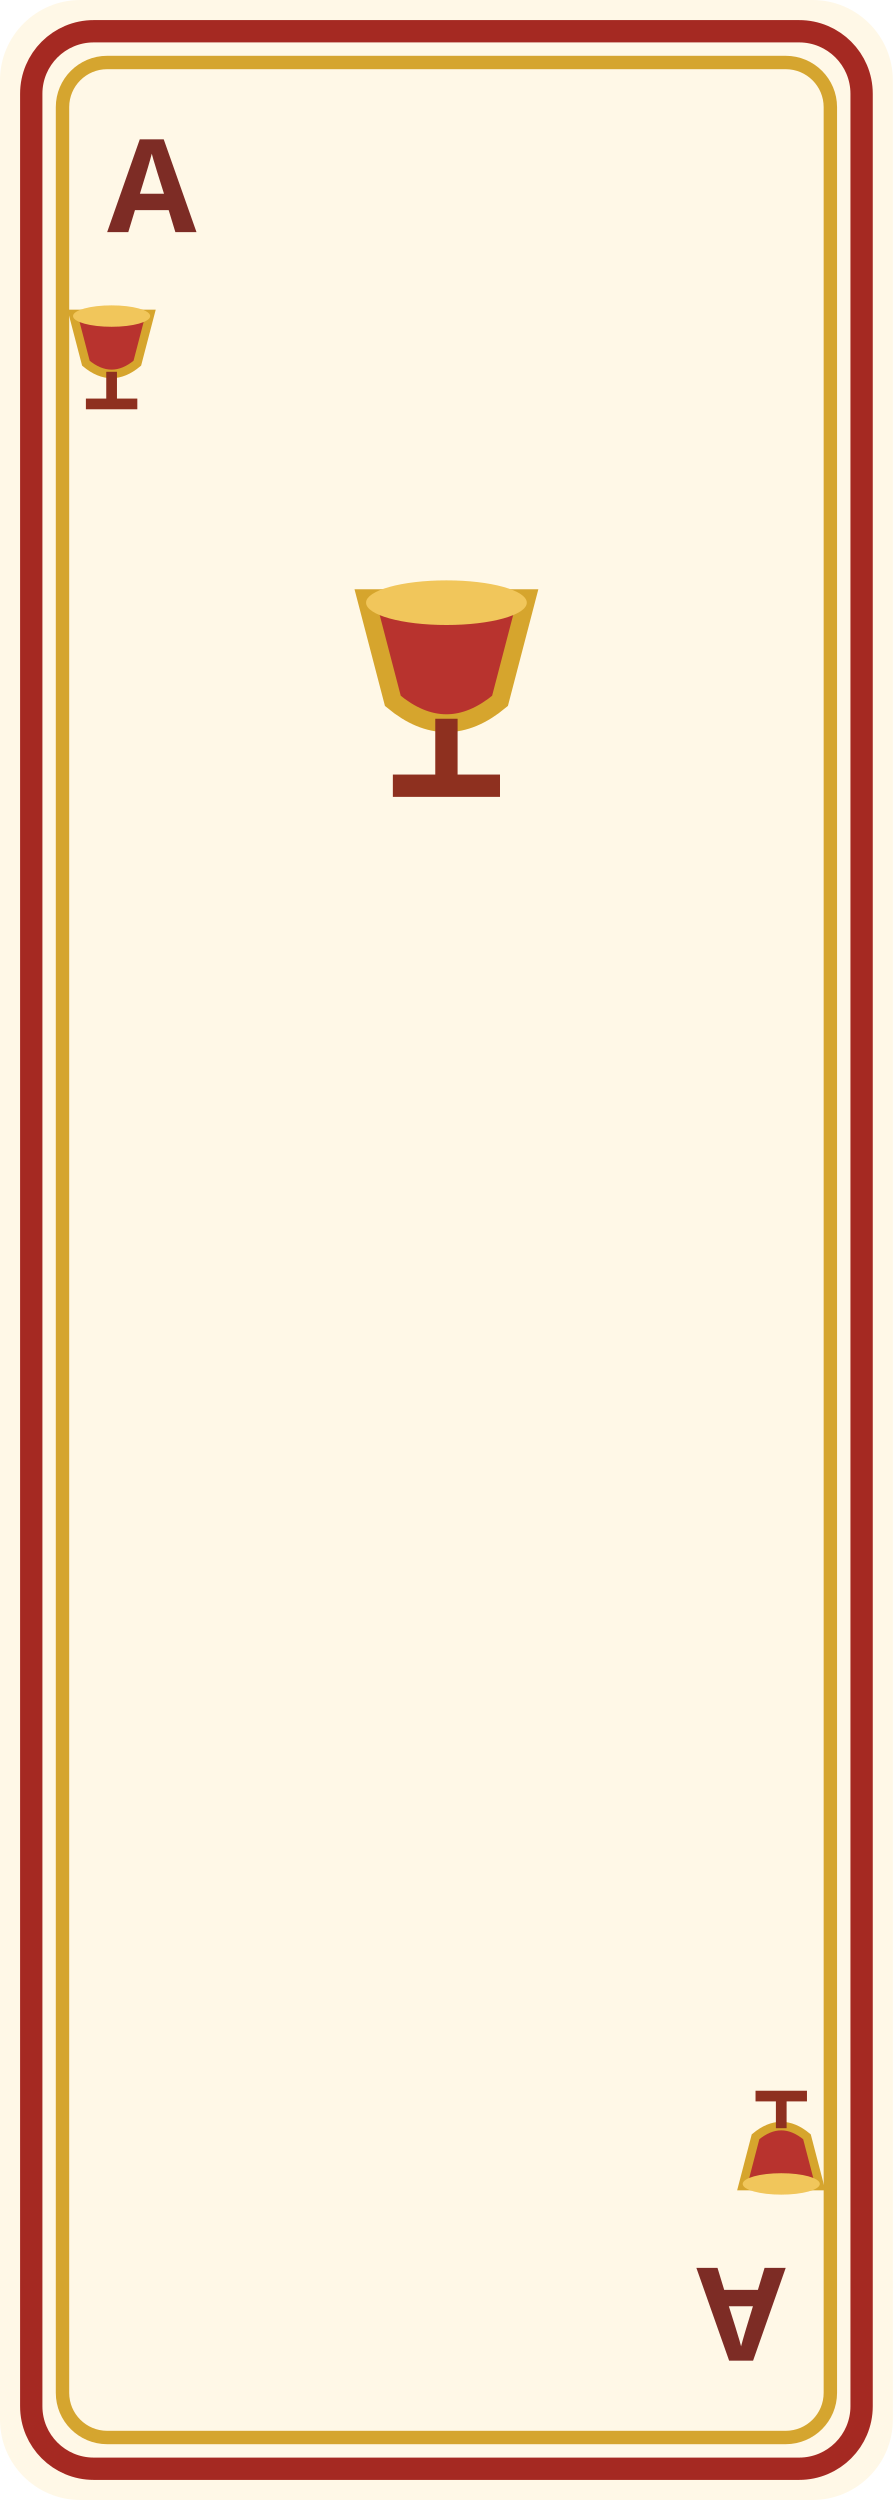
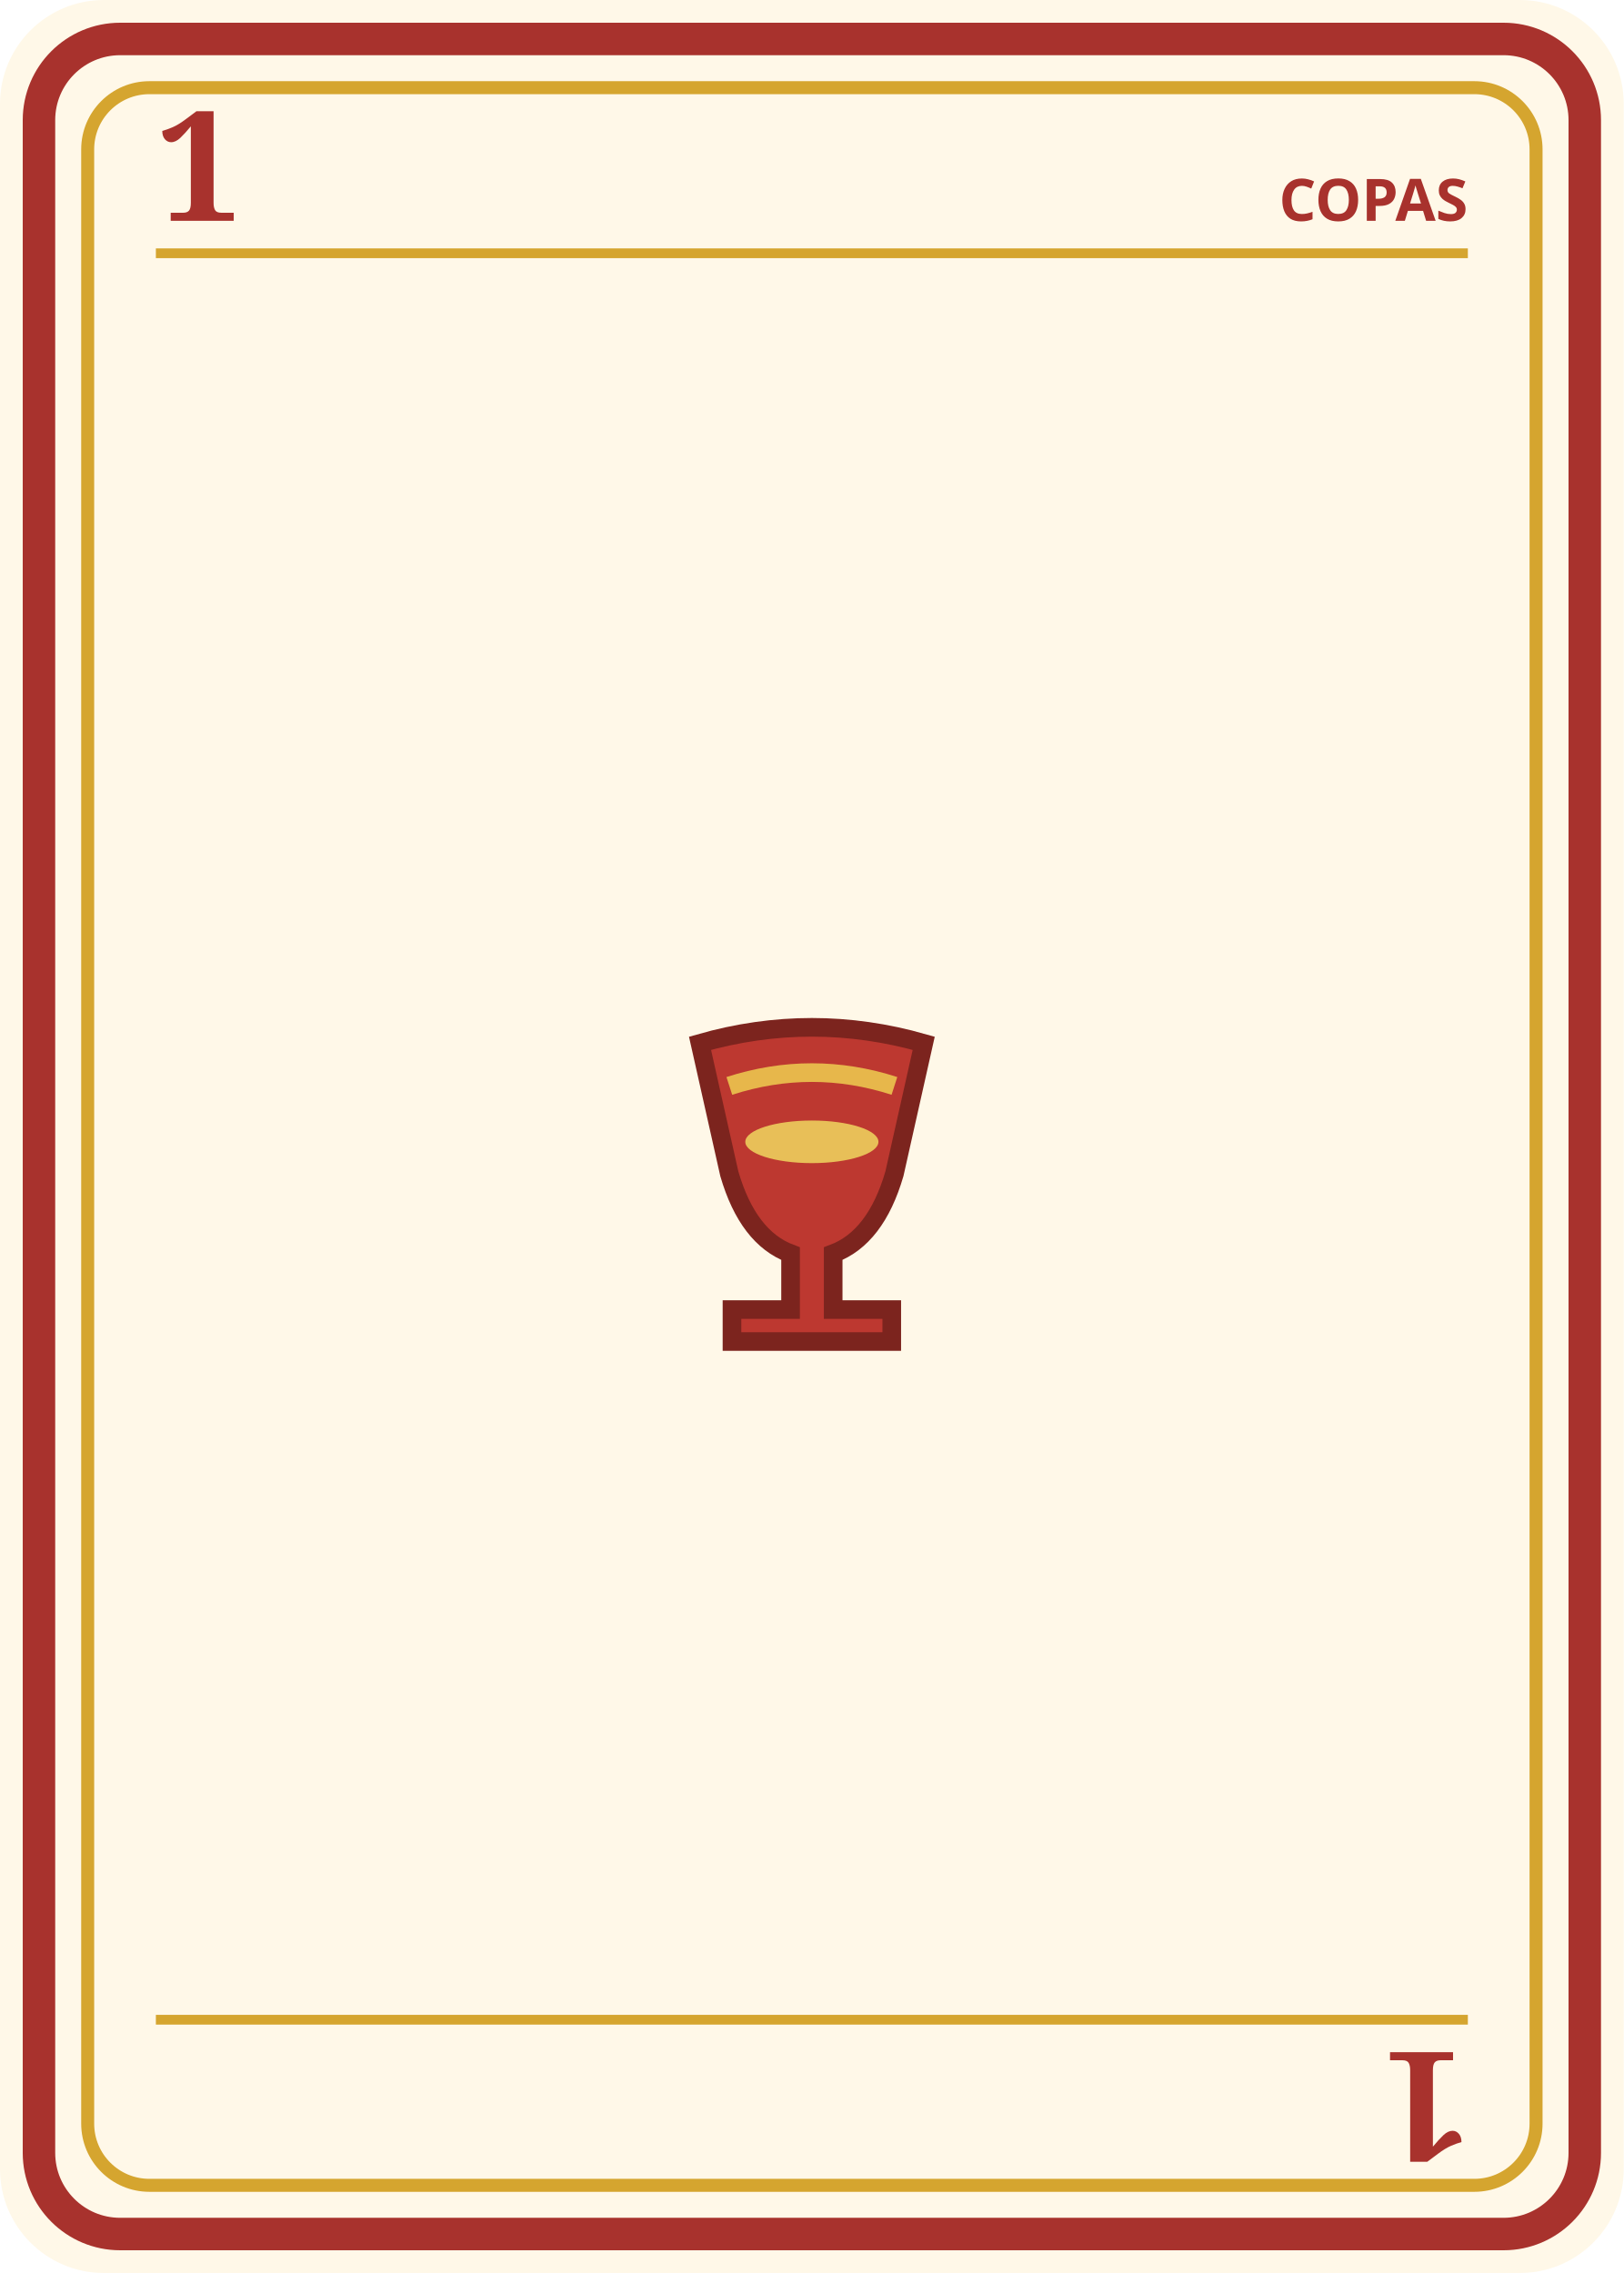
- <svg xmlns="http://www.w3.org/2000/svg" width="200" height="560" viewBox="0 0 200 560">
-   <rect width="200" height="560" rx="18" fill="#fff8e7" />
-   <rect x="7" y="7" width="186" height="546" rx="14" fill="none" stroke="#a52922" stroke-width="5" />
-   <rect x="14" y="14" width="172" height="532" rx="10" fill="none" stroke="#d5a52f" stroke-width="3" />
-   <text x="24" y="52" font-size="29" font-family="sans-serif" font-weight="bold" fill="#7d2c25">A</text>
-   <g transform="translate(25 78) scale(0.48)">
-     <path d="M-18-16H18L12 7Q0 17-12 7Z" fill="#b8332e" stroke="#d6a52d" stroke-width="4" />
-     <path d="M0 11V25M-12 26H12" stroke="#8e301f" stroke-width="5" />
-     <ellipse cy="-15" rx="18" ry="5" fill="#f1c65b" />
+ <svg xmlns="http://www.w3.org/2000/svg" width="500" height="700" viewBox="0 0 500 700">
+   <rect width="500" height="700" rx="32" fill="#fff8e8" />
+   <rect x="12" y="12" width="476" height="676" rx="25" fill="none" stroke="#a8322d" stroke-width="10" />
+   <rect x="27" y="27" width="446" height="646" rx="19" fill="none" stroke="#d5a52f" stroke-width="4" />
+   <path d="M48 78H452M48 622H452" stroke="#d5a52f" stroke-width="3" />
+   <text x="48" y="68" font-size="47" font-family="serif" font-weight="bold" fill="#a8322d">1</text>
+   <text x="452" y="68" text-anchor="end" font-size="18" font-family="sans-serif" font-weight="bold" fill="#a8322d">COPAS</text>
+   <g transform="rotate(180 250 350)">
+     <text x="48" y="68" font-size="47" font-family="serif" font-weight="bold" fill="#a8322d">1</text>
  </g>
-   <g transform="translate(100 150) scale(1)">
-     <path d="M-18-16H18L12 7Q0 17-12 7Z" fill="#b8332e" stroke="#d6a52d" stroke-width="4" />
-     <path d="M0 11V25M-12 26H12" stroke="#8e301f" stroke-width="5" />
-     <ellipse cy="-15" rx="18" ry="5" fill="#f1c65b" />
-   </g>
-   <g transform="rotate(180 100 280)">
-     <text x="24" y="52" font-size="29" font-family="sans-serif" font-weight="bold" fill="#7d2c25">A</text>
-     <g transform="translate(25 78) scale(0.48)">
-       <path d="M-18-16H18L12 7Q0 17-12 7Z" fill="#b8332e" stroke="#d6a52d" stroke-width="4" />
-       <path d="M0 11V25M-12 26H12" stroke="#8e301f" stroke-width="5" />
-       <ellipse cy="-15" rx="18" ry="5" fill="#f1c65b" />
-     </g>
+   <g transform="translate(250 350) scale(0.82)">
+     <path d="M-42-35Q0-47 42-35L31 14Q24 38 8 44V65H30V77H-30V65H-8V44Q-24 38-31 14Z" fill="#bd3830" stroke="#7c241e" stroke-width="7" />
+     <path d="M-31-19Q0-29 31-19" fill="none" stroke="#e7b74b" stroke-width="7" />
+     <ellipse cy="2" rx="25" ry="8" fill="#e8bf58" />
  </g>
</svg>
